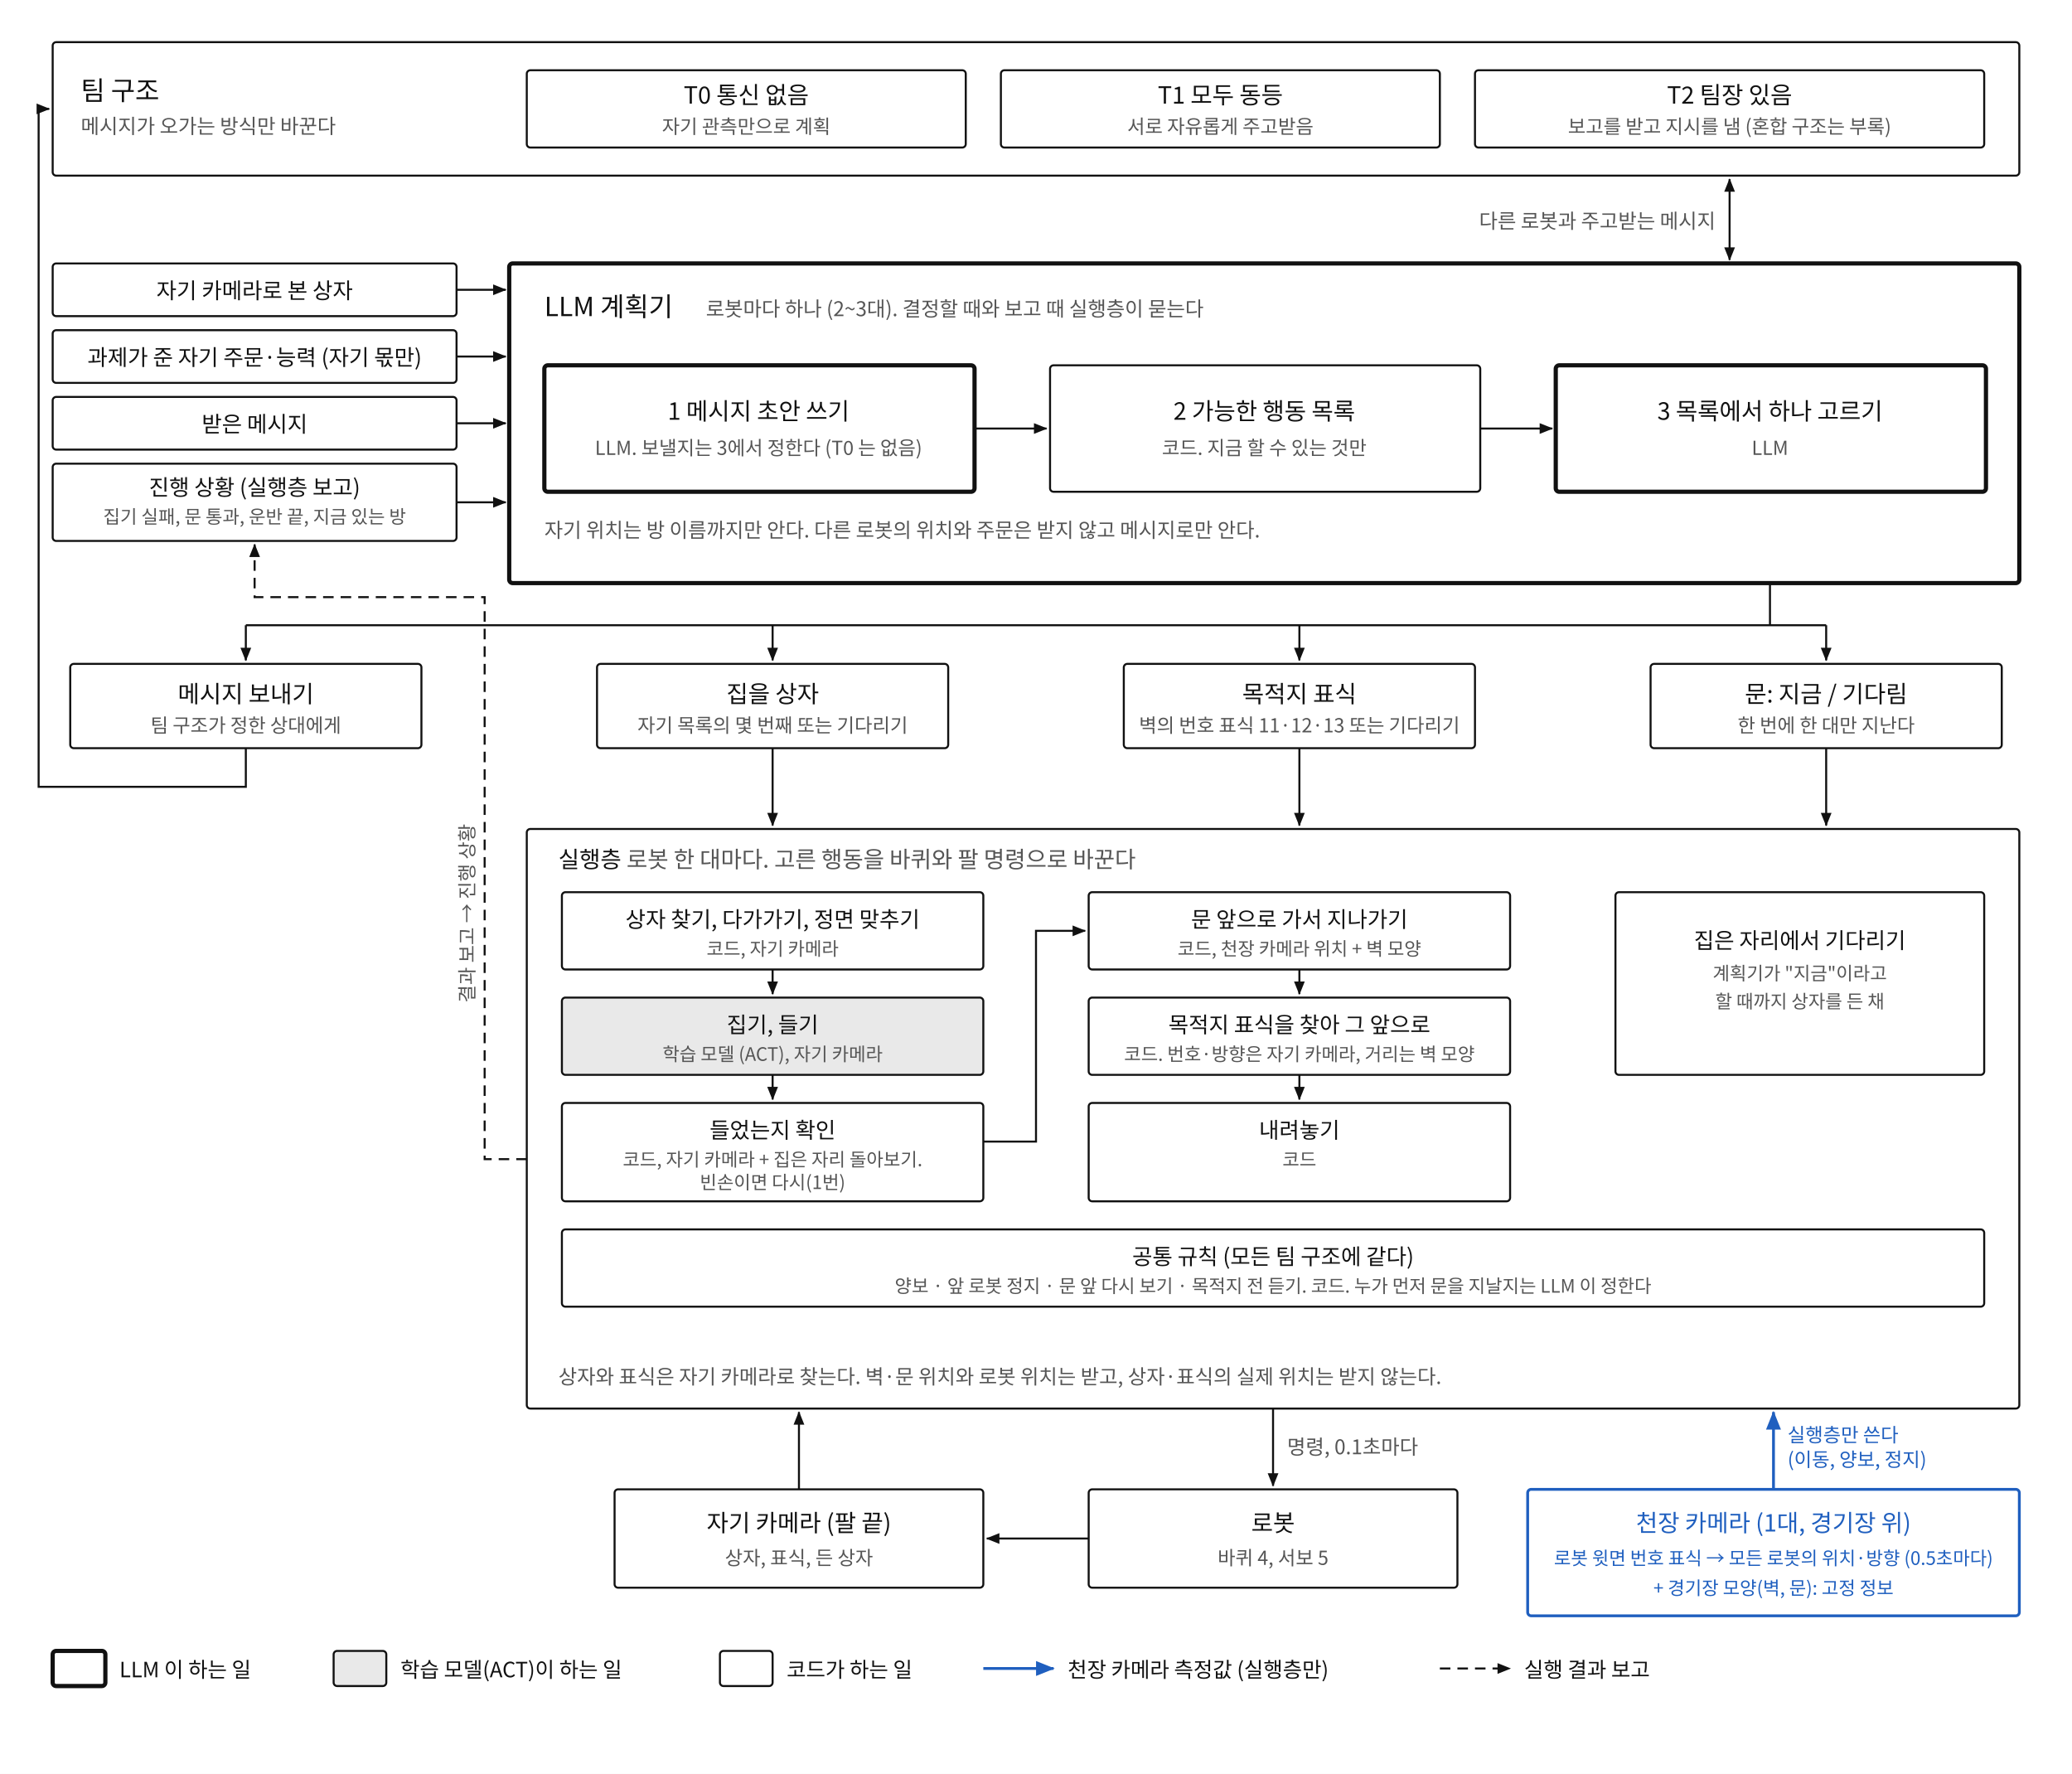
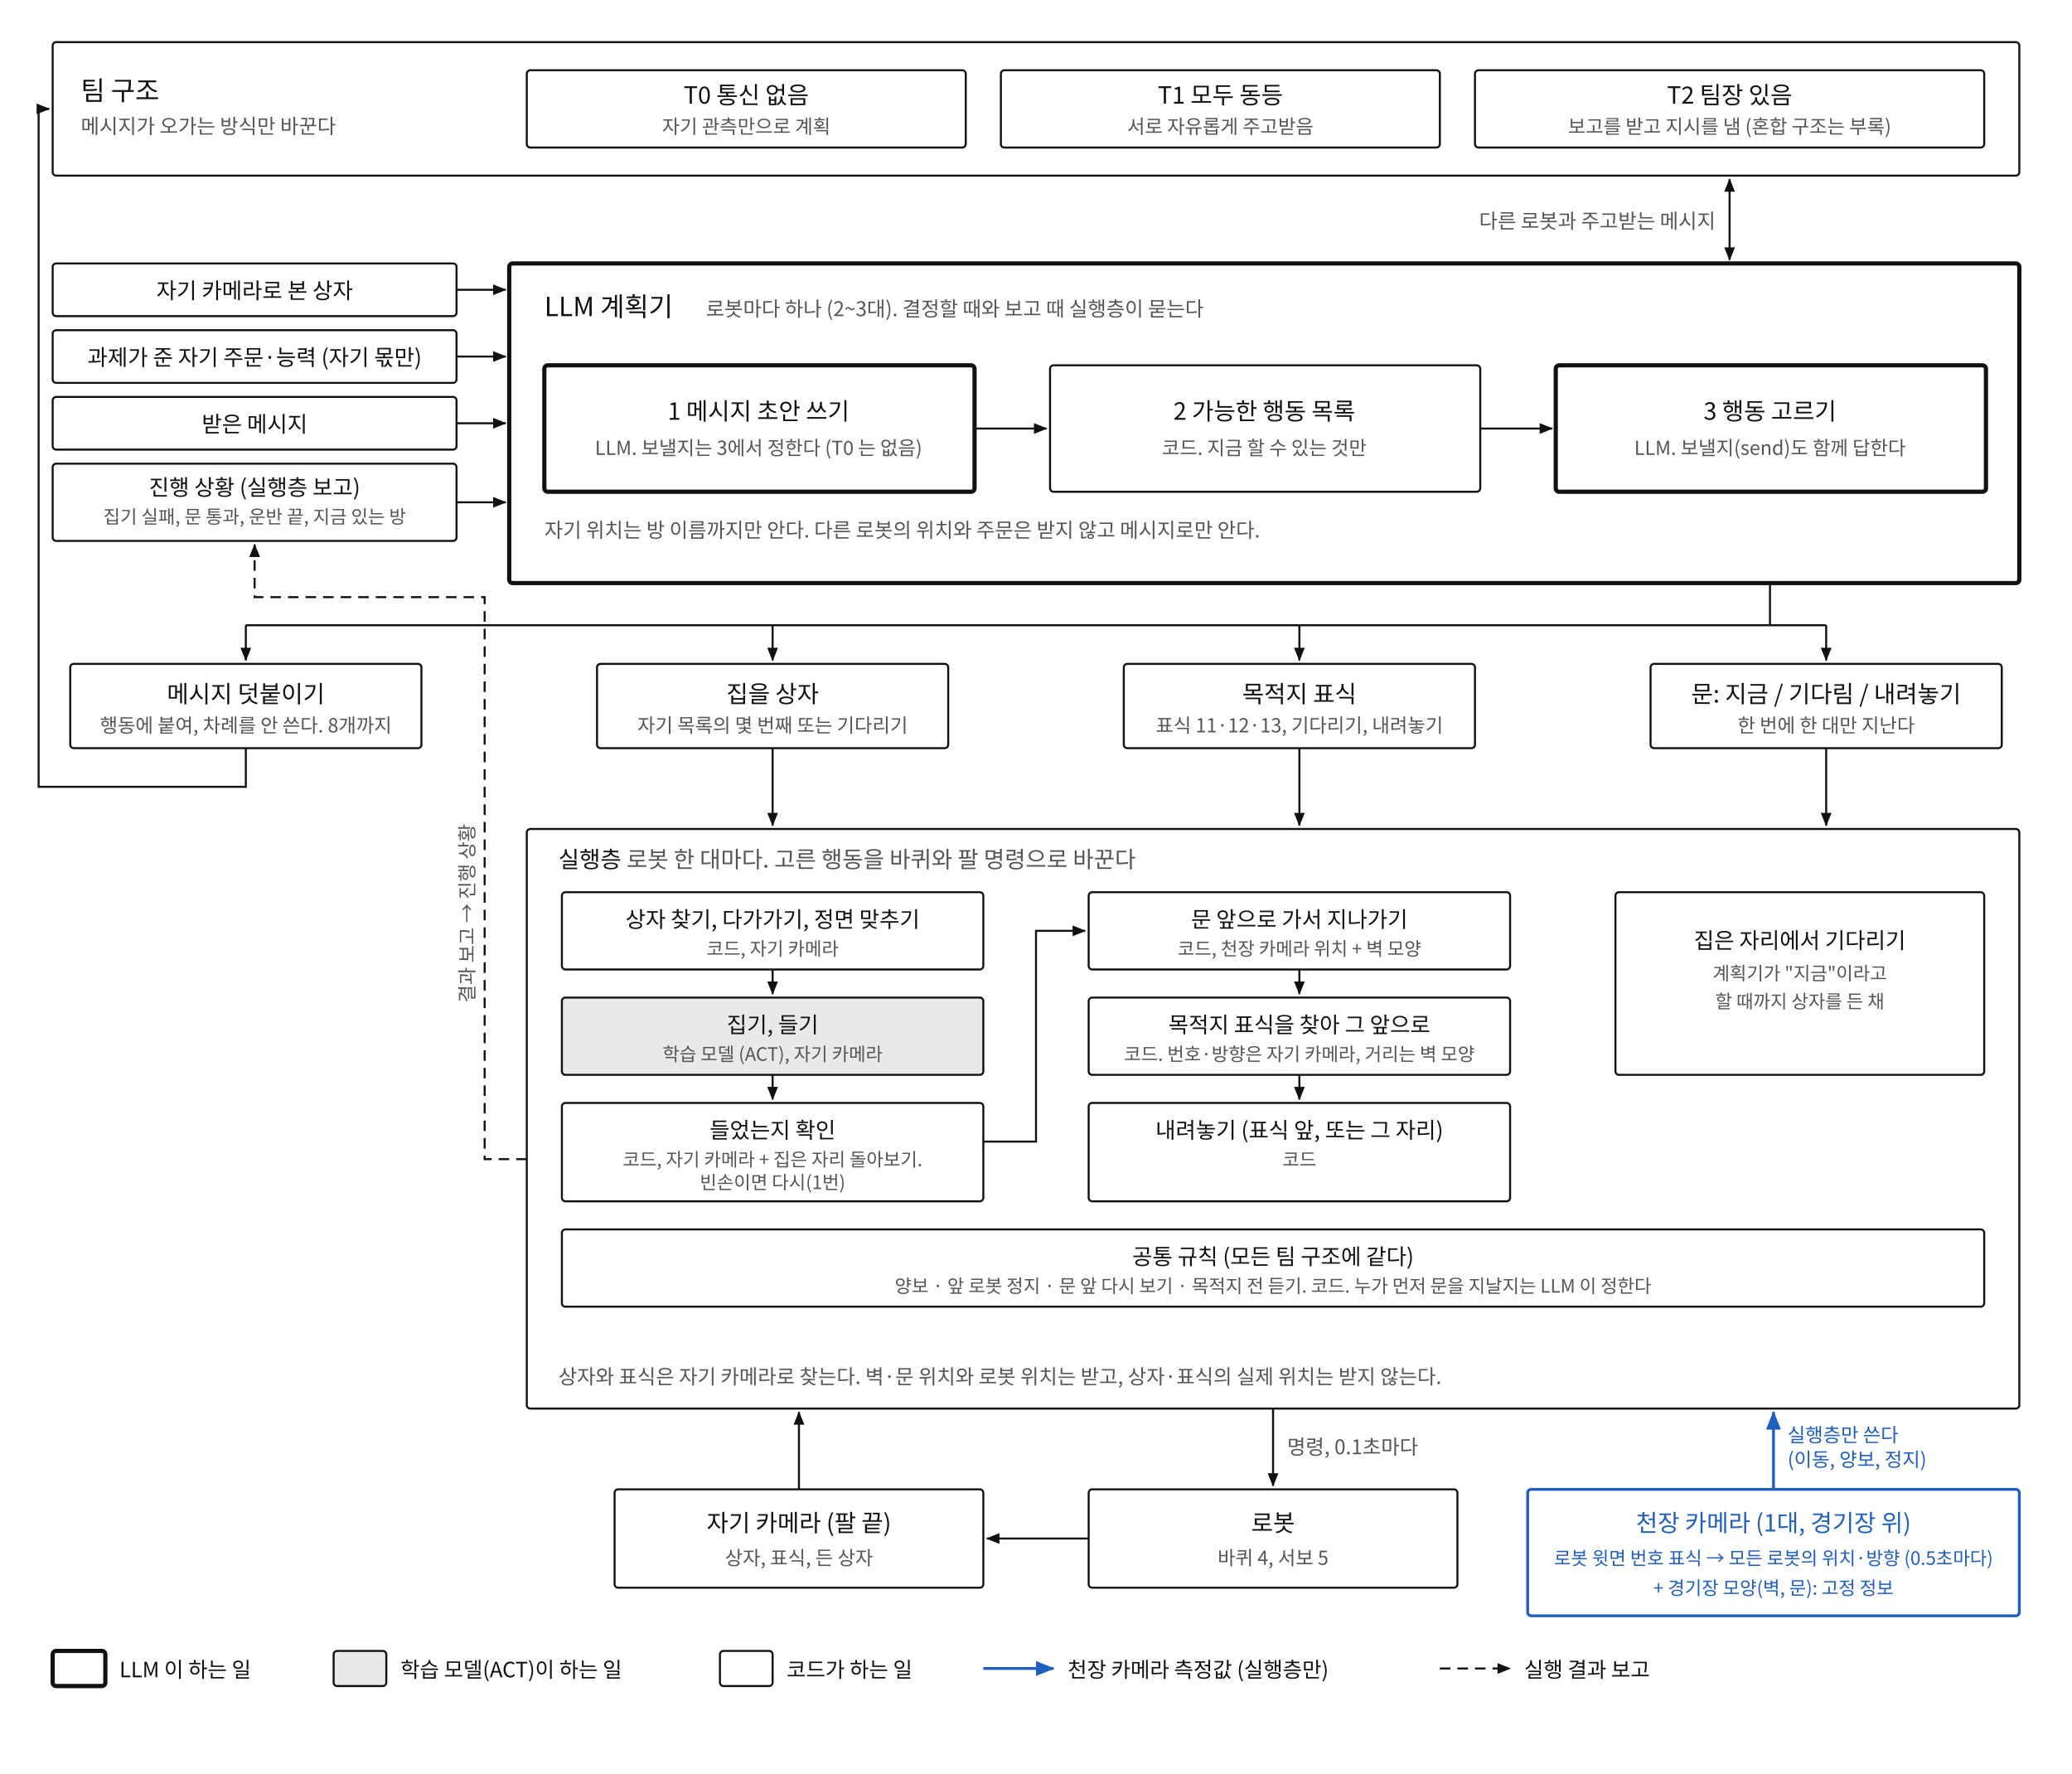
- <svg xmlns="http://www.w3.org/2000/svg" viewBox="0 0 1180 1010" width="1180" height="1010" role="img" aria-label="전체 구조: 팀 구조에 따라 로봇끼리 메시지가 오간다. 로봇마다 LLM 계획기가 자기가 본 상자, 자기 주문, 받은 메시지, 진행 상황을 받아 메시지 초안을 쓰고 행동 목록에서 하나를 고른다. 고를 수 있는 것은 메시지 보내기, 집을 상자, 목적지 표식, 문을 지금 지날지 기다릴지다. 고른 행동은 실행층이 받는다. 상자 찾기와 다가가기, 정면 맞추기는 코드, 집기와 들기는 학습 모델 ACT, 들었는지 확인과 옮기기, 내려놓기, 공통 규칙(양보, 앞 로봇 정지, 문 앞 다시 보기, 목적지 전 듣기)은 코드가 한다. 집기 실패와 문 통과 같은 결과는 계획기에 보고된다. 천장 카메라는 모든 로봇의 위치와 방향을 재서 실행층에만 준다. 계획기는 실행층의 보고로 자기가 있는 방만 안다." font-family="'Noto Sans CJK KR','Noto Sans KR','Apple SD Gothic Neo','Malgun Gothic',Helvetica,Arial,sans-serif">
+ <svg xmlns="http://www.w3.org/2000/svg" viewBox="0 0 1180 1010" width="1180" height="1010" role="img" aria-label="전체 구조: 팀 구조에 따라 로봇끼리 메시지가 오간다. 로봇마다 LLM 계획기가 자기가 본 상자, 자기 주문, 받은 메시지, 진행 상황을 받아 메시지 초안을 쓰고 행동 목록에서 하나를 고르며, 고른 행동에 메시지를 덧붙일지도 답한다. 메시지는 행동이 아니라 덧붙이는 것이라 차례를 쓰지 않고, 로봇당 8개까지다. 고를 수 있는 것은 집을 상자, 목적지 표식, 문을 지금 지날지 기다릴지, 든 상자를 내려놓고 끝내기다. 고른 행동은 실행층이 받는다. 상자 찾기와 다가가기, 정면 맞추기는 코드, 집기와 들기는 학습 모델 ACT, 들었는지 확인과 옮기기, 내려놓기, 공통 규칙(양보, 앞 로봇 정지, 문 앞 다시 보기, 목적지 전 듣기)은 코드가 한다. 집기 실패와 문 통과 같은 결과는 계획기에 보고된다. 천장 카메라는 모든 로봇의 위치와 방향을 재서 실행층에만 준다. 계획기는 실행층의 보고로 자기가 있는 방만 안다." font-family="'Noto Sans CJK KR','Noto Sans KR','Apple SD Gothic Neo','Malgun Gothic',Helvetica,Arial,sans-serif">
  <defs>
    <marker id="h" viewBox="0 0 10 10" refX="9.4" refY="5" markerWidth="7" markerHeight="7" orient="auto-start-reverse">
      <path d="M0.5 1.2 L10 5 L0.5 8.8 z" fill="#111" />
    </marker>
    <marker id="b" viewBox="0 0 10 10" refX="9.4" refY="5" markerWidth="7" markerHeight="7" orient="auto-start-reverse">
      <path d="M0.5 1.2 L10 5 L0.5 8.8 z" fill="#1f5fbf" />
    </marker>
  </defs>
  <rect width="1180" height="1010" fill="#fff" />
  <g fill="none" stroke="#111" stroke-width="1.15">
    <rect x="30" y="24" width="1120" height="76" rx="2" />
    <rect x="300" y="40" width="250" height="44" rx="2" fill="#fff" />
    <rect x="570" y="40" width="250" height="44" rx="2" fill="#fff" />
    <rect x="840" y="40" width="290" height="44" rx="2" fill="#fff" />
  </g>
  <text x="46" y="57" font-size="15" font-weight="500" fill="#111">팀 구조</text>
  <text x="46" y="76" font-size="11.5" fill="#555">메시지가 오가는 방식만 바꾼다</text>
  <g font-size="13.5" font-weight="500" fill="#111" text-anchor="middle">
    <text x="425" y="59">T0 통신 없음</text>
    <text x="695" y="59">T1 모두 동등</text>
    <text x="985" y="59">T2 팀장 있음</text>
  </g>
  <g font-size="11" fill="#555" text-anchor="middle">
    <text x="425" y="76">자기 관측만으로 계획</text>
    <text x="695" y="76">서로 자유롭게 주고받음</text>
    <text x="985" y="76">보고를 받고 지시를 냄 (혼합 구조는 부록)</text>
  </g>
  <g fill="none" stroke="#111" stroke-width="1.15">
    <path d="M985 102 V148" marker-start="url(#h)" marker-end="url(#h)" />
  </g>
  <text x="977" y="130" font-size="11.5" fill="#555" text-anchor="end">다른 로봇과 주고받는 메시지</text>
  <g fill="none" stroke="#111" stroke-width="1.15">
    <rect x="30" y="150" width="230" height="30" rx="2" fill="#fff" />
    <rect x="30" y="188" width="230" height="30" rx="2" fill="#fff" />
    <rect x="30" y="226" width="230" height="30" rx="2" fill="#fff" />
    <rect x="30" y="264" width="230" height="44" rx="2" fill="#fff" />
    <path d="M260 165 H288" marker-end="url(#h)" />
    <path d="M260 203 H288" marker-end="url(#h)" />
    <path d="M260 241 H288" marker-end="url(#h)" />
    <path d="M260 286 H288" marker-end="url(#h)" />
  </g>
  <g font-size="12.5" fill="#111" text-anchor="middle">
    <text x="145" y="170">자기 카메라로 본 상자</text>
    <text x="145" y="208">과제가 준 자기 주문·능력 (자기 몫만)</text>
    <text x="145" y="246">받은 메시지</text>
    <text x="145" y="282">진행 상황 (실행층 보고)</text>
  </g>
  <text x="145" y="298" font-size="10.5" fill="#555" text-anchor="middle">집기 실패, 문 통과, 운반 끝, 지금 있는 방</text>
  <g fill="none" stroke="#111">
    <rect x="290" y="150" width="860" height="182" rx="2" stroke-width="2.4" />
    <rect x="310" y="208" width="245" height="72" rx="2" stroke-width="2.4" fill="#fff" />
    <rect x="598" y="208" width="245" height="72" rx="2" stroke-width="1.15" fill="#fff" />
    <rect x="886" y="208" width="245" height="72" rx="2" stroke-width="2.4" fill="#fff" />
    <path d="M555 244 H596" stroke-width="1.15" marker-end="url(#h)" />
    <path d="M843 244 H884" stroke-width="1.15" marker-end="url(#h)" />
  </g>
  <text x="310" y="180" font-size="15" font-weight="500" fill="#111">LLM 계획기</text>
  <text x="402" y="180" font-size="11.5" fill="#555">로봇마다 하나 (2~3대). 결정할 때와 보고 때 실행층이 묻는다</text>
  <g font-size="13.5" font-weight="500" fill="#111" text-anchor="middle">
    <text x="432" y="239">1 메시지 초안 쓰기</text>
    <text x="720" y="239">2 가능한 행동 목록</text>
-     <text x="1008" y="239">3 목록에서 하나 고르기</text>
+     <text x="1008" y="239">3 행동 고르기</text>
  </g>
  <g font-size="11" fill="#555" text-anchor="middle">
    <text x="432" y="259">LLM. 보낼지는 3에서 정한다 (T0 는 없음)</text>
    <text x="720" y="259">코드. 지금 할 수 있는 것만</text>
-     <text x="1008" y="259">LLM</text>
+     <text x="1008" y="259">LLM. 보낼지(send)도 함께 답한다</text>
  </g>
  <text x="310" y="306" font-size="11.5" fill="#555">자기 위치는 방 이름까지만 안다. 다른 로봇의 위치와 주문은 받지 않고 메시지로만 안다.</text>
  <g fill="none" stroke="#111" stroke-width="1.15">
    <path d="M1008 332 V356" />
    <path d="M140 356 H1040" />
    <path d="M140 356 V376" marker-end="url(#h)" />
    <path d="M440 356 V376" marker-end="url(#h)" />
    <path d="M740 356 V376" marker-end="url(#h)" />
    <path d="M1040 356 V376" marker-end="url(#h)" />
    <rect x="40" y="378" width="200" height="48" rx="2" fill="#fff" />
    <rect x="340" y="378" width="200" height="48" rx="2" fill="#fff" />
    <rect x="640" y="378" width="200" height="48" rx="2" fill="#fff" />
    <rect x="940" y="378" width="200" height="48" rx="2" fill="#fff" />
  </g>
  <g font-size="13.5" font-weight="500" fill="#111" text-anchor="middle">
-     <text x="140" y="400">메시지 보내기</text>
+     <text x="140" y="400">메시지 덧붙이기</text>
    <text x="440" y="400">집을 상자</text>
    <text x="740" y="400">목적지 표식</text>
-     <text x="1040" y="400">문: 지금 / 기다림</text>
+     <text x="1040" y="400">문: 지금 / 기다림 / 내려놓기</text>
  </g>
  <g font-size="11" fill="#555" text-anchor="middle">
-     <text x="140" y="417">팀 구조가 정한 상대에게</text>
+     <text x="140" y="417">행동에 붙여, 차례를 안 쓴다. 8개까지</text>
    <text x="440" y="417">자기 목록의 몇 번째 또는 기다리기</text>
-     <text x="740" y="417">벽의 번호 표식 11·12·13 또는 기다리기</text>
+     <text x="740" y="417">표식 11·12·13, 기다리기, 내려놓기</text>
    <text x="1040" y="417">한 번에 한 대만 지난다</text>
  </g>
  <g fill="none" stroke="#111" stroke-width="1.15">
    <path d="M140 426 V448 H22 V62 H28" marker-end="url(#h)" />
    <path d="M440 426 V470" marker-end="url(#h)" />
    <path d="M740 426 V470" marker-end="url(#h)" />
    <path d="M1040 426 V470" marker-end="url(#h)" />
  </g>
  <g fill="none" stroke="#111" stroke-width="1.15">
    <rect x="300" y="472" width="850" height="330" rx="2" />
    <rect x="320" y="508" width="240" height="44" rx="2" fill="#fff" />
    <rect x="320" y="568" width="240" height="44" rx="2" fill="#e9e9e9" />
    <rect x="320" y="628" width="240" height="56" rx="2" fill="#fff" />
    <path d="M440 552 V566" marker-end="url(#h)" />
    <path d="M440 612 V626" marker-end="url(#h)" />
    <rect x="620" y="508" width="240" height="44" rx="2" fill="#fff" />
    <rect x="620" y="568" width="240" height="44" rx="2" fill="#fff" />
    <rect x="620" y="628" width="240" height="56" rx="2" fill="#fff" />
    <path d="M740 552 V566" marker-end="url(#h)" />
    <path d="M740 612 V626" marker-end="url(#h)" />
    <path d="M560 650 H590 V530 H618" marker-end="url(#h)" />
    <rect x="920" y="508" width="210" height="104" rx="2" fill="#fff" />
    <rect x="320" y="700" width="810" height="44" rx="2" fill="#fff" />
  </g>
  <text x="318" y="494" font-size="13" font-weight="500" fill="#111">실행층 <tspan font-weight="400" fill="#555">로봇 한 대마다. 고른 행동을 바퀴와 팔 명령으로 바꾼다</tspan>
  </text>
  <g font-size="12.5" font-weight="500" fill="#111" text-anchor="middle">
    <text x="440" y="528">상자 찾기, 다가가기, 정면 맞추기</text>
    <text x="440" y="588">집기, 들기</text>
    <text x="440" y="648">들었는지 확인</text>
    <text x="740" y="528">문 앞으로 가서 지나가기</text>
    <text x="740" y="588">목적지 표식을 찾아 그 앞으로</text>
-     <text x="740" y="648">내려놓기</text>
+     <text x="740" y="648">내려놓기 (표식 앞, 또는 그 자리)</text>
    <text x="1025" y="540">집은 자리에서 기다리기</text>
    <text x="725" y="720">공통 규칙 (모든 팀 구조에 같다)</text>
  </g>
  <g font-size="10.5" fill="#555" text-anchor="middle">
    <text x="440" y="544">코드, 자기 카메라</text>
    <text x="440" y="604">학습 모델 (ACT), 자기 카메라</text>
    <text x="440" y="664">코드, 자기 카메라 + 집은 자리 돌아보기.</text>
    <text x="440" y="677">빈손이면 다시(1번)</text>
    <text x="740" y="544">코드, 천장 카메라 위치 + 벽 모양</text>
    <text x="740" y="604">코드. 번호·방향은 자기 카메라, 거리는 벽 모양</text>
    <text x="740" y="664">코드</text>
    <text x="1025" y="558">계획기가 "지금"이라고</text>
    <text x="1025" y="574">할 때까지 상자를 든 채</text>
    <text x="725" y="736">양보 · 앞 로봇 정지 · 문 앞 다시 보기 · 목적지 전 듣기. 코드. 누가 먼저 문을 지날지는 LLM 이 정한다</text>
  </g>
  <text x="318" y="788" font-size="11.5" fill="#555">상자와 표식은 자기 카메라로 찾는다. 벽·문 위치와 로봇 위치는 받고, 상자·표식의 실제 위치는 받지 않는다.</text>
  <g fill="none" stroke="#111" stroke-width="1.15" stroke-dasharray="6 4">
    <path d="M300 660 H276 V340 H145 V310" marker-end="url(#h)" />
  </g>
  <text x="270" y="520" font-size="11" fill="#555" text-anchor="middle" transform="rotate(-90 270 520)">결과 보고 → 진행 상황</text>
  <g fill="none" stroke="#111" stroke-width="1.15">
    <path d="M725 802 V846" marker-end="url(#h)" />
    <rect x="620" y="848" width="210" height="56" rx="2" fill="#fff" />
    <rect x="350" y="848" width="210" height="56" rx="2" fill="#fff" />
    <path d="M620 876 H562" marker-end="url(#h)" />
    <path d="M455 848 V804" marker-end="url(#h)" />
  </g>
  <text x="733" y="828" font-size="11.5" fill="#555">명령, 0.1초마다</text>
  <g font-size="13.5" font-weight="500" fill="#111" text-anchor="middle">
    <text x="725" y="872">로봇</text>
    <text x="455" y="872">자기 카메라 (팔 끝)</text>
  </g>
  <g font-size="11" fill="#555" text-anchor="middle">
    <text x="725" y="891">바퀴 4, 서보 5</text>
    <text x="455" y="891">상자, 표식, 든 상자</text>
  </g>
  <rect x="870" y="848" width="280" height="72" rx="2" fill="#fff" stroke="#1f5fbf" stroke-width="1.6" />
  <text x="1010" y="872" font-size="13.5" font-weight="500" fill="#1f5fbf" text-anchor="middle">천장 카메라 (1대, 경기장 위)</text>
  <text x="1010" y="891" font-size="10.5" fill="#1f5fbf" text-anchor="middle">로봇 윗면 번호 표식 → 모든 로봇의 위치·방향 (0.5초마다)</text>
  <text x="1010" y="908" font-size="10.5" fill="#1f5fbf" text-anchor="middle">+ 경기장 모양(벽, 문): 고정 정보</text>
  <path d="M1010 848 V804" fill="none" stroke="#1f5fbf" stroke-width="1.6" marker-end="url(#b)" />
  <g font-size="11" fill="#1f5fbf">
    <text x="1018" y="821">실행층만 쓴다</text>
    <text x="1018" y="835">(이동, 양보, 정지)</text>
  </g>
  <g fill="none">
    <rect x="30" y="940" width="30" height="20" rx="2" stroke="#111" stroke-width="2.4" />
    <rect x="190" y="940" width="30" height="20" rx="2" stroke="#111" stroke-width="1.15" fill="#e9e9e9" />
    <rect x="410" y="940" width="30" height="20" rx="2" stroke="#111" stroke-width="1.15" />
    <path d="M560 950 H600" stroke="#1f5fbf" stroke-width="1.6" marker-end="url(#b)" />
    <path d="M820 950 H860" stroke="#111" stroke-width="1.15" stroke-dasharray="6 4" marker-end="url(#h)" />
  </g>
  <g font-size="12" fill="#111">
    <text x="68" y="955">LLM 이 하는 일</text>
    <text x="228" y="955">학습 모델(ACT)이 하는 일</text>
    <text x="448" y="955">코드가 하는 일</text>
    <text x="608" y="955">천장 카메라 측정값 (실행층만)</text>
    <text x="868" y="955">실행 결과 보고</text>
  </g>
</svg>
